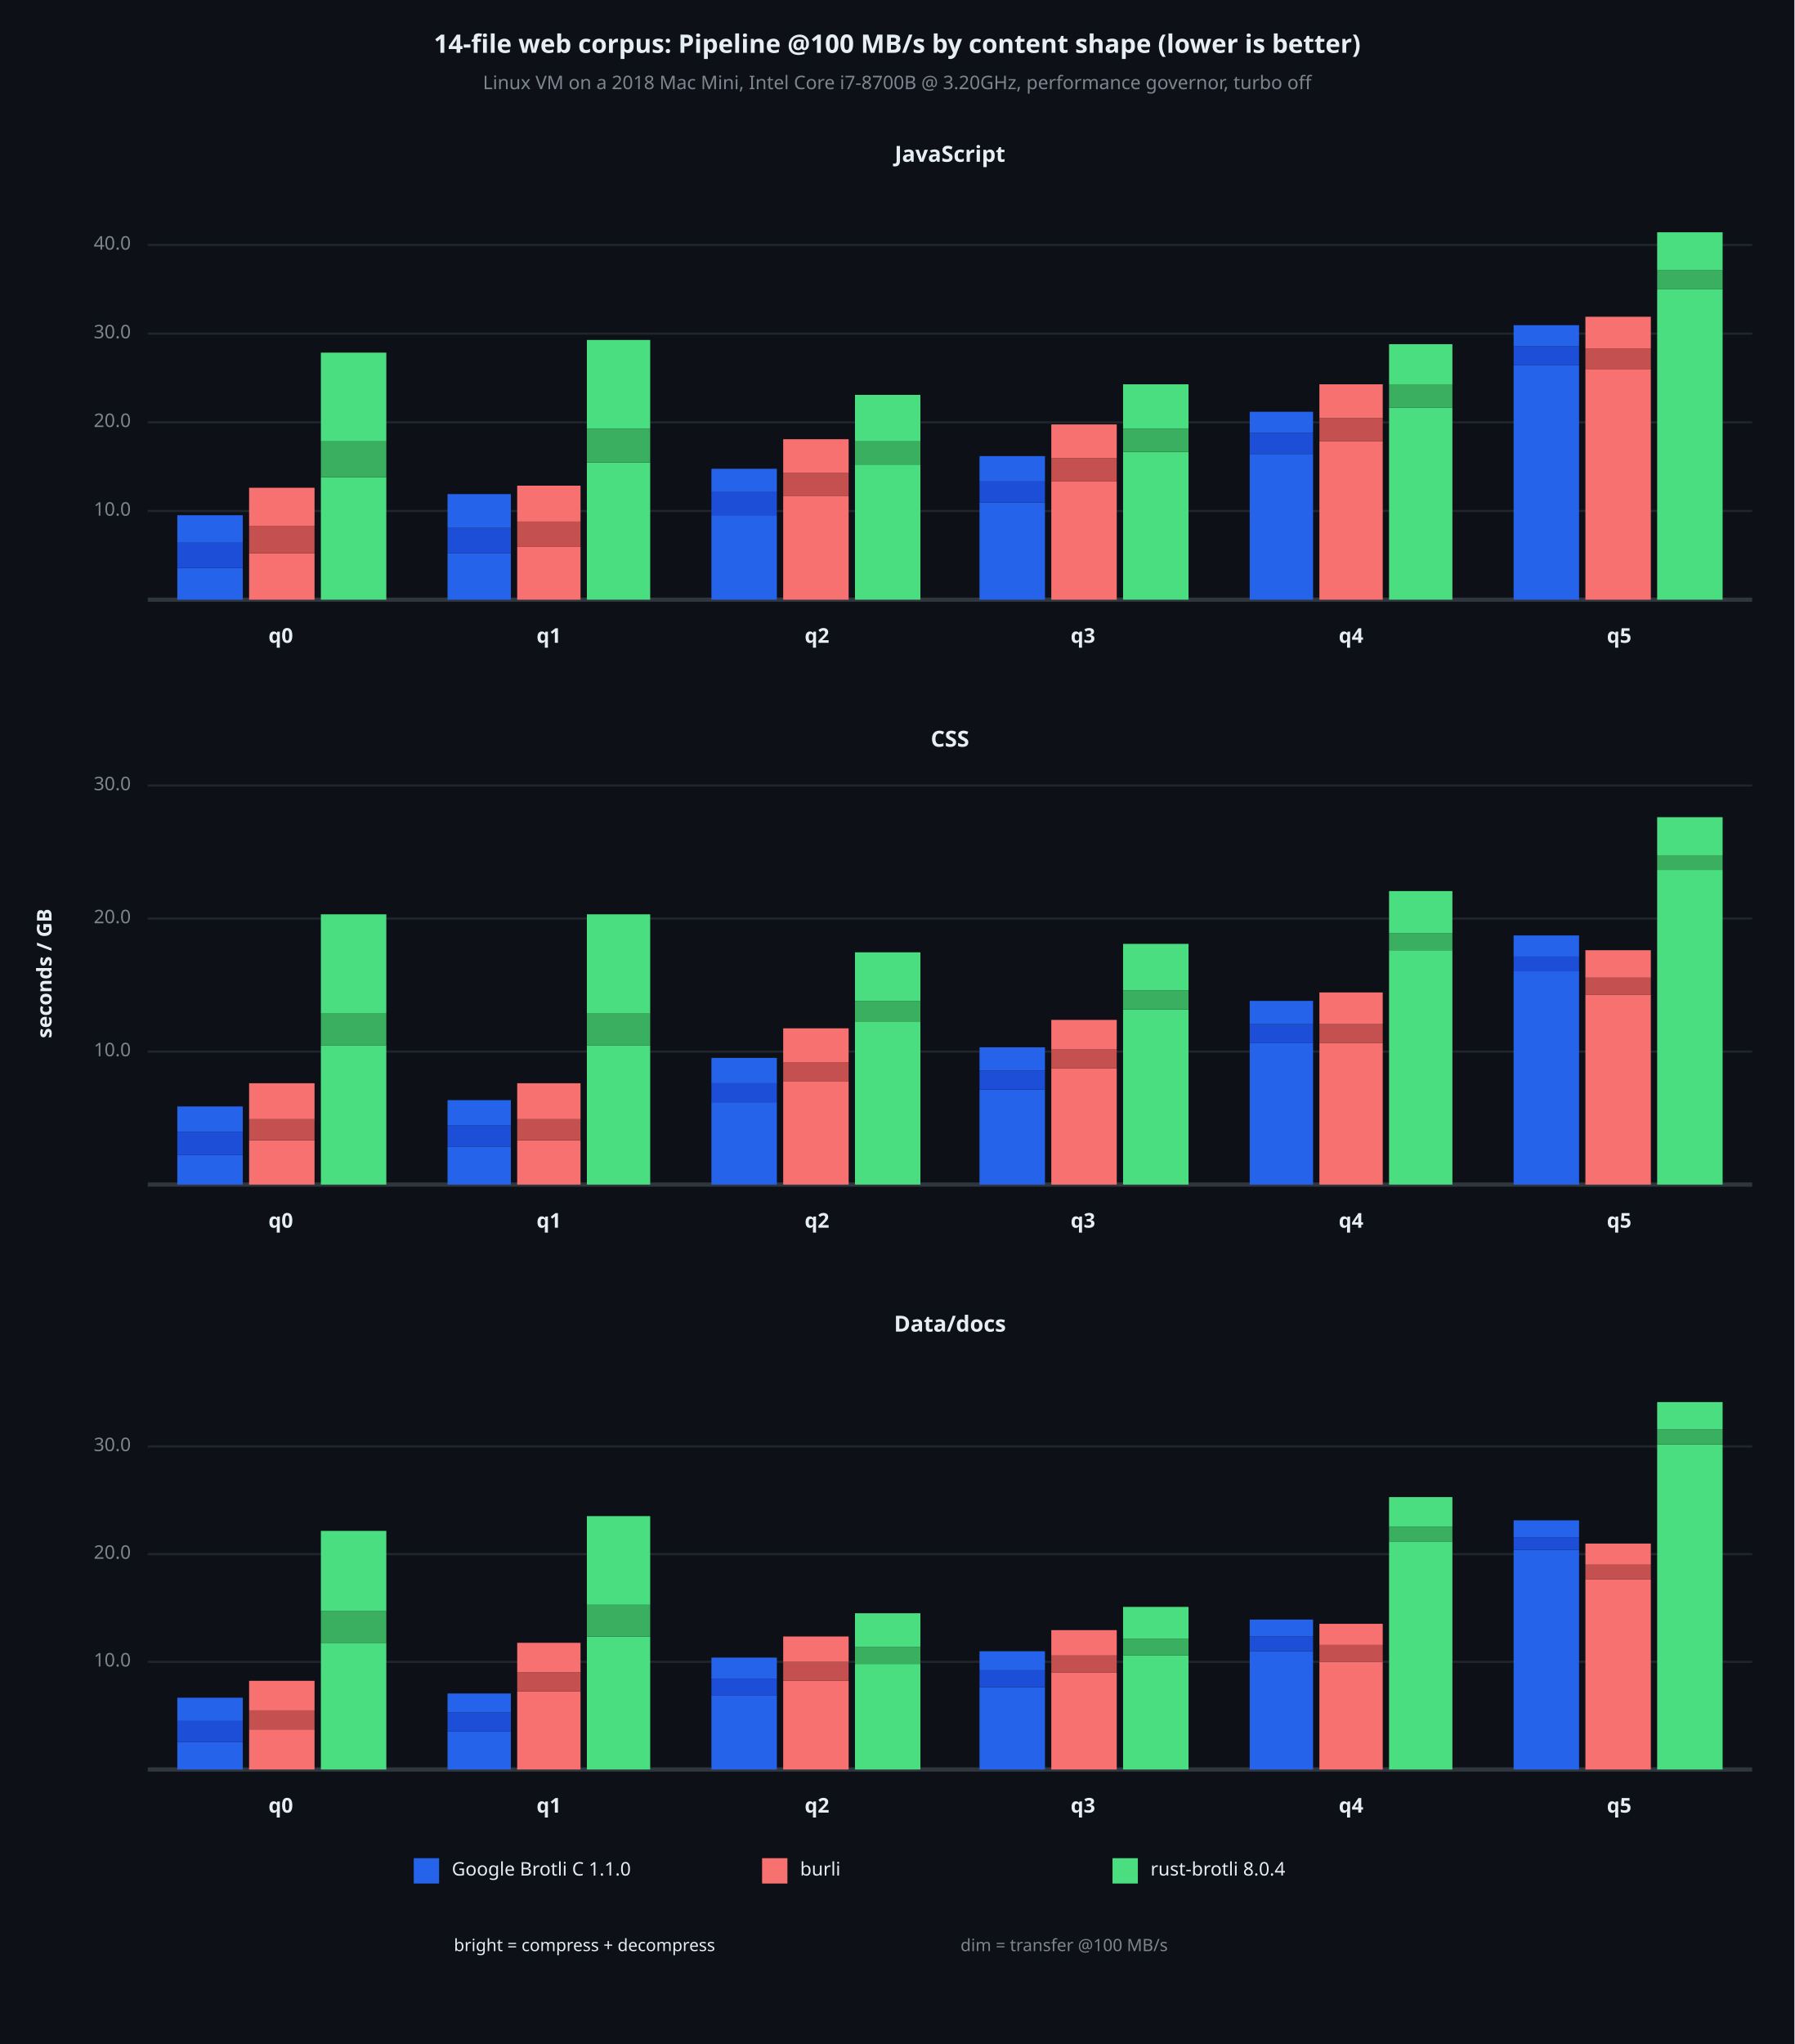
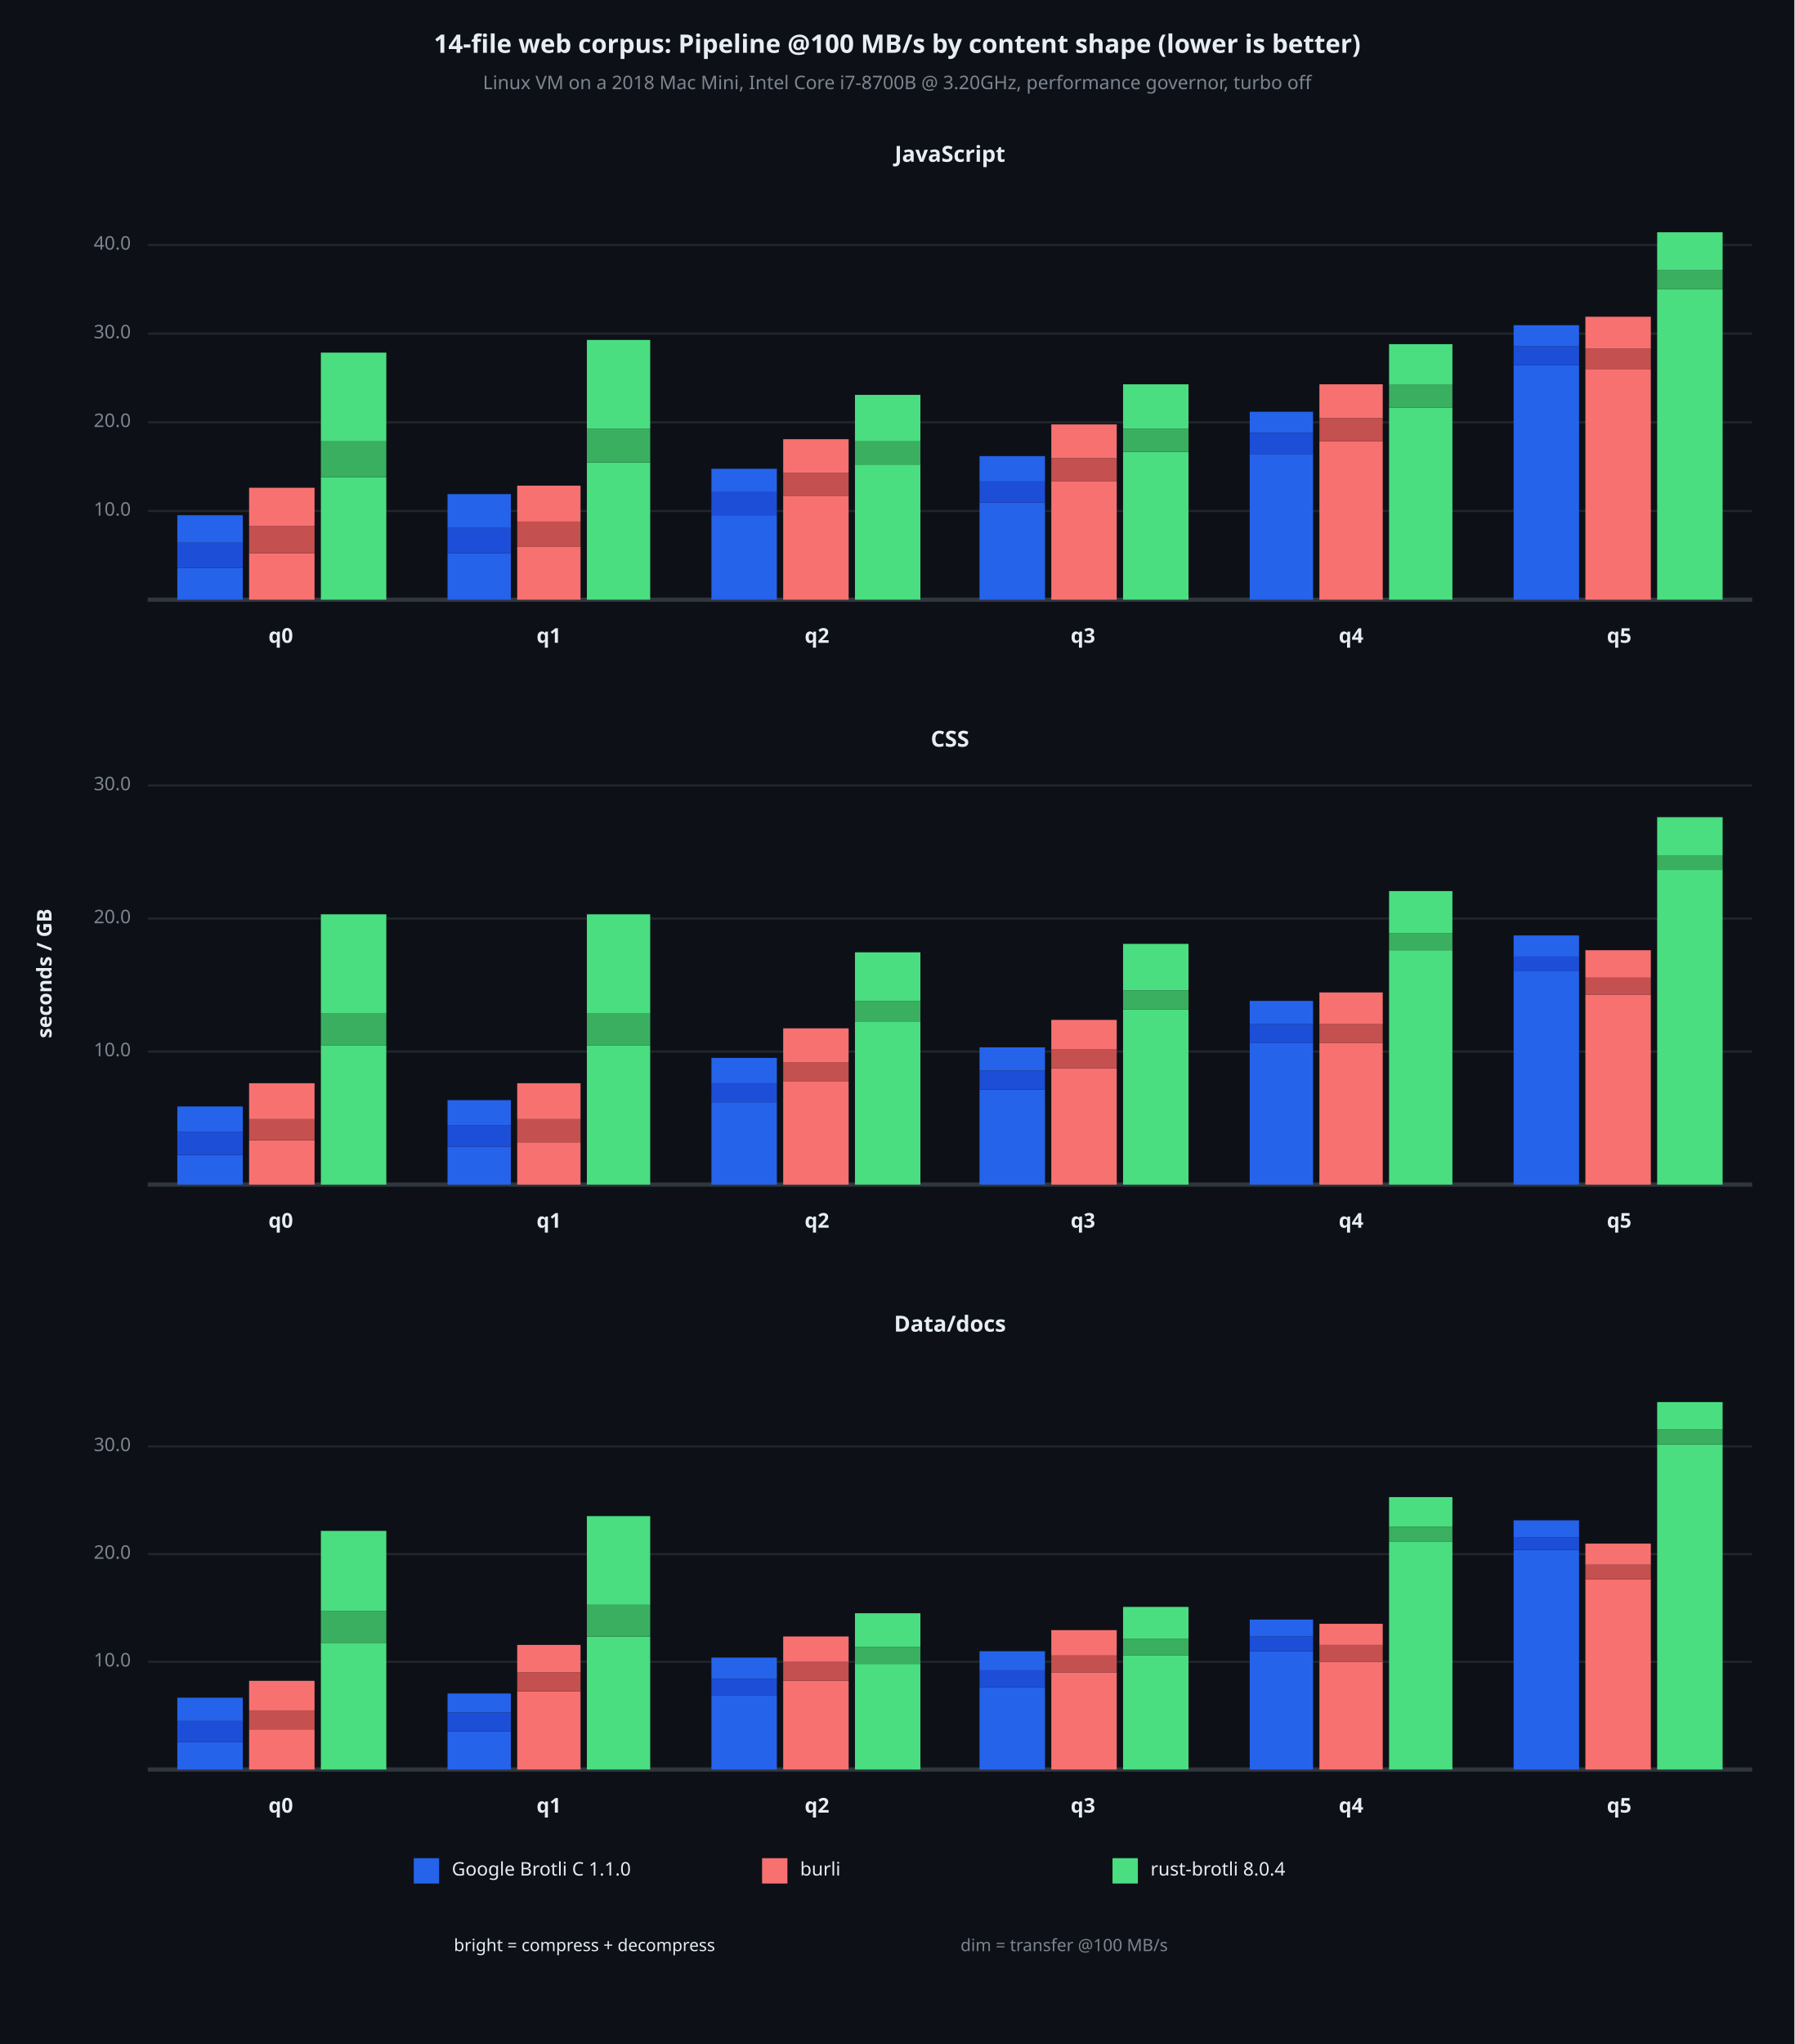
<svg xmlns="http://www.w3.org/2000/svg" viewBox="0 0 850 968" font-family="system-ui, -apple-system, sans-serif">
  <rect x="0" y="0" width="850" height="968" opacity="1" fill="#0D1117" stroke="none" />
  <text x="425" y="22" dy="0.5ex" text-anchor="middle" font-family="sans-serif" font-size="12.097" opacity="1" fill="#E6EDF3" font-weight="bold">
14-file web corpus: Pipeline @100 MB/s by content shape (lower is better)
</text>
  <text x="425" y="40" dy="0.5ex" text-anchor="middle" font-family="sans-serif" font-size="8.871" opacity="1" fill="#7D8590">
Linux VM on a 2018 Mac Mini, Intel Core i7-8700B @ 3.20GHz, performance governor, turbo off
</text>
  <text x="22" y="461" dy="0.5ex" text-anchor="middle" font-family="sans-serif" font-size="9.677" opacity="1" fill="#E6EDF3" font-weight="bold" transform="rotate(270, 22, 461)">
seconds / GB
</text>
  <text x="450" y="74" dy="0.5ex" text-anchor="middle" font-family="sans-serif" font-size="10.484" opacity="1" fill="#E6EDF3" font-weight="bold">
JavaScript
</text>
  <polyline fill="none" opacity="1" stroke="#21262D" stroke-width="1" points="70,242 830,242 " />
  <text x="62" y="242" dy="0.5ex" text-anchor="end" font-family="sans-serif" font-size="8.871" opacity="1" fill="#7D8590">
10.0
</text>
  <polyline fill="none" opacity="1" stroke="#21262D" stroke-width="1" points="70,200 830,200 " />
  <text x="62" y="200" dy="0.5ex" text-anchor="end" font-family="sans-serif" font-size="8.871" opacity="1" fill="#7D8590">
20.0
</text>
  <polyline fill="none" opacity="1" stroke="#21262D" stroke-width="1" points="70,158 830,158 " />
  <text x="62" y="158" dy="0.5ex" text-anchor="end" font-family="sans-serif" font-size="8.871" opacity="1" fill="#7D8590">
30.0
</text>
  <polyline fill="none" opacity="1" stroke="#21262D" stroke-width="1" points="70,116 830,116 " />
  <text x="62" y="116" dy="0.5ex" text-anchor="end" font-family="sans-serif" font-size="8.871" opacity="1" fill="#7D8590">
40.0
</text>
  <polyline fill="none" opacity="1" stroke="#30363D" stroke-width="2" points="70,284 830,284 " />
  <rect x="84" y="269" width="31" height="15" opacity="1" fill="#2563EB" stroke="none" />
  <rect x="84" y="257" width="31" height="12" opacity="1" fill="#1D4ED8" stroke="none" />
  <rect x="84" y="244" width="31" height="13" opacity="1" fill="#2563EB" stroke="none" />
  <rect x="118" y="262" width="31" height="22" opacity="1" fill="#F87171" stroke="none" />
  <rect x="118" y="249" width="31" height="13" opacity="1" fill="#C45050" stroke="none" />
  <rect x="118" y="231" width="31" height="18" opacity="1" fill="#F87171" stroke="none" />
  <rect x="152" y="226" width="31" height="58" opacity="1" fill="#4ADE80" stroke="none" />
  <rect x="152" y="209" width="31" height="17" opacity="1" fill="#3AAF60" stroke="none" />
  <rect x="152" y="167" width="31" height="42" opacity="1" fill="#4ADE80" stroke="none" />
  <text x="133" y="302" dy="0.5ex" text-anchor="middle" font-family="sans-serif" font-size="9.677" opacity="1" fill="#E6EDF3" font-weight="bold">
q0
</text>
  <rect x="212" y="262" width="30" height="22" opacity="1" fill="#2563EB" stroke="none" />
  <rect x="212" y="250" width="30" height="12" opacity="1" fill="#1D4ED8" stroke="none" />
  <rect x="212" y="234" width="30" height="16" opacity="1" fill="#2563EB" stroke="none" />
  <rect x="245" y="259" width="30" height="25" opacity="1" fill="#F87171" stroke="none" />
  <rect x="245" y="247" width="30" height="12" opacity="1" fill="#C45050" stroke="none" />
  <rect x="245" y="230" width="30" height="17" opacity="1" fill="#F87171" stroke="none" />
  <rect x="278" y="219" width="30" height="65" opacity="1" fill="#4ADE80" stroke="none" />
  <rect x="278" y="203" width="30" height="16" opacity="1" fill="#3AAF60" stroke="none" />
  <rect x="278" y="161" width="30" height="42" opacity="1" fill="#4ADE80" stroke="none" />
  <text x="260" y="302" dy="0.5ex" text-anchor="middle" font-family="sans-serif" font-size="9.677" opacity="1" fill="#E6EDF3" font-weight="bold">
q1
</text>
  <rect x="337" y="244" width="31" height="40" opacity="1" fill="#2563EB" stroke="none" />
  <rect x="337" y="233" width="31" height="11" opacity="1" fill="#1D4ED8" stroke="none" />
  <rect x="337" y="222" width="31" height="11" opacity="1" fill="#2563EB" stroke="none" />
  <rect x="371" y="235" width="31" height="49" opacity="1" fill="#F87171" stroke="none" />
  <rect x="371" y="224" width="31" height="11" opacity="1" fill="#C45050" stroke="none" />
  <rect x="371" y="208" width="31" height="16" opacity="1" fill="#F87171" stroke="none" />
  <rect x="405" y="220" width="31" height="64" opacity="1" fill="#4ADE80" stroke="none" />
  <rect x="405" y="209" width="31" height="11" opacity="1" fill="#3AAF60" stroke="none" />
  <rect x="405" y="187" width="31" height="22" opacity="1" fill="#4ADE80" stroke="none" />
  <text x="387" y="302" dy="0.5ex" text-anchor="middle" font-family="sans-serif" font-size="9.677" opacity="1" fill="#E6EDF3" font-weight="bold">
q2
</text>
  <rect x="464" y="238" width="31" height="46" opacity="1" fill="#2563EB" stroke="none" />
  <rect x="464" y="228" width="31" height="10" opacity="1" fill="#1D4ED8" stroke="none" />
  <rect x="464" y="216" width="31" height="12" opacity="1" fill="#2563EB" stroke="none" />
  <rect x="498" y="228" width="31" height="56" opacity="1" fill="#F87171" stroke="none" />
  <rect x="498" y="217" width="31" height="11" opacity="1" fill="#C45050" stroke="none" />
  <rect x="498" y="201" width="31" height="16" opacity="1" fill="#F87171" stroke="none" />
  <rect x="532" y="214" width="31" height="70" opacity="1" fill="#4ADE80" stroke="none" />
  <rect x="532" y="203" width="31" height="11" opacity="1" fill="#3AAF60" stroke="none" />
  <rect x="532" y="182" width="31" height="21" opacity="1" fill="#4ADE80" stroke="none" />
  <text x="513" y="302" dy="0.5ex" text-anchor="middle" font-family="sans-serif" font-size="9.677" opacity="1" fill="#E6EDF3" font-weight="bold">
q3
</text>
  <rect x="592" y="215" width="30" height="69" opacity="1" fill="#2563EB" stroke="none" />
  <rect x="592" y="205" width="30" height="10" opacity="1" fill="#1D4ED8" stroke="none" />
  <rect x="592" y="195" width="30" height="10" opacity="1" fill="#2563EB" stroke="none" />
  <rect x="625" y="209" width="30" height="75" opacity="1" fill="#F87171" stroke="none" />
  <rect x="625" y="198" width="30" height="11" opacity="1" fill="#C45050" stroke="none" />
  <rect x="625" y="182" width="30" height="16" opacity="1" fill="#F87171" stroke="none" />
  <rect x="658" y="193" width="30" height="91" opacity="1" fill="#4ADE80" stroke="none" />
  <rect x="658" y="182" width="30" height="11" opacity="1" fill="#3AAF60" stroke="none" />
  <rect x="658" y="163" width="30" height="19" opacity="1" fill="#4ADE80" stroke="none" />
  <text x="640" y="302" dy="0.5ex" text-anchor="middle" font-family="sans-serif" font-size="9.677" opacity="1" fill="#E6EDF3" font-weight="bold">
q4
</text>
  <rect x="717" y="173" width="31" height="111" opacity="1" fill="#2563EB" stroke="none" />
  <rect x="717" y="164" width="31" height="9" opacity="1" fill="#1D4ED8" stroke="none" />
  <rect x="717" y="154" width="31" height="10" opacity="1" fill="#2563EB" stroke="none" />
  <rect x="751" y="175" width="31" height="109" opacity="1" fill="#F87171" stroke="none" />
  <rect x="751" y="165" width="31" height="10" opacity="1" fill="#C45050" stroke="none" />
  <rect x="751" y="150" width="31" height="15" opacity="1" fill="#F87171" stroke="none" />
  <rect x="785" y="137" width="31" height="147" opacity="1" fill="#4ADE80" stroke="none" />
  <rect x="785" y="128" width="31" height="9" opacity="1" fill="#3AAF60" stroke="none" />
  <rect x="785" y="110" width="31" height="18" opacity="1" fill="#4ADE80" stroke="none" />
  <text x="767" y="302" dy="0.5ex" text-anchor="middle" font-family="sans-serif" font-size="9.677" opacity="1" fill="#E6EDF3" font-weight="bold">
q5
</text>
  <text x="450" y="351" dy="0.5ex" text-anchor="middle" font-family="sans-serif" font-size="10.484" opacity="1" fill="#E6EDF3" font-weight="bold">
CSS
</text>
  <polyline fill="none" opacity="1" stroke="#21262D" stroke-width="1" points="70,498 830,498 " />
  <text x="62" y="498" dy="0.5ex" text-anchor="end" font-family="sans-serif" font-size="8.871" opacity="1" fill="#7D8590">
10.0
</text>
  <polyline fill="none" opacity="1" stroke="#21262D" stroke-width="1" points="70,435 830,435 " />
  <text x="62" y="435" dy="0.5ex" text-anchor="end" font-family="sans-serif" font-size="8.871" opacity="1" fill="#7D8590">
20.0
</text>
  <polyline fill="none" opacity="1" stroke="#21262D" stroke-width="1" points="70,372 830,372 " />
  <text x="62" y="372" dy="0.5ex" text-anchor="end" font-family="sans-serif" font-size="8.871" opacity="1" fill="#7D8590">
30.0
</text>
  <polyline fill="none" opacity="1" stroke="#30363D" stroke-width="2" points="70,561 830,561 " />
  <rect x="84" y="547" width="31" height="14" opacity="1" fill="#2563EB" stroke="none" />
  <rect x="84" y="536" width="31" height="11" opacity="1" fill="#1D4ED8" stroke="none" />
  <rect x="84" y="524" width="31" height="12" opacity="1" fill="#2563EB" stroke="none" />
  <rect x="118" y="540" width="31" height="21" opacity="1" fill="#F87171" stroke="none" />
  <rect x="118" y="530" width="31" height="10" opacity="1" fill="#C45050" stroke="none" />
  <rect x="118" y="513" width="31" height="17" opacity="1" fill="#F87171" stroke="none" />
  <rect x="152" y="495" width="31" height="66" opacity="1" fill="#4ADE80" stroke="none" />
  <rect x="152" y="480" width="31" height="15" opacity="1" fill="#3AAF60" stroke="none" />
  <rect x="152" y="433" width="31" height="47" opacity="1" fill="#4ADE80" stroke="none" />
  <text x="133" y="579" dy="0.5ex" text-anchor="middle" font-family="sans-serif" font-size="9.677" opacity="1" fill="#E6EDF3" font-weight="bold">
q0
</text>
  <rect x="212" y="543" width="30" height="18" opacity="1" fill="#2563EB" stroke="none" />
  <rect x="212" y="533" width="30" height="10" opacity="1" fill="#1D4ED8" stroke="none" />
  <rect x="212" y="521" width="30" height="12" opacity="1" fill="#2563EB" stroke="none" />
-   <rect x="245" y="540" width="30" height="21" opacity="1" fill="#F87171" stroke="none" />
-   <rect x="245" y="530" width="30" height="10" opacity="1" fill="#C45050" stroke="none" />
+   <rect x="245" y="541" width="30" height="20" opacity="1" fill="#F87171" stroke="none" />
+   <rect x="245" y="530" width="30" height="11" opacity="1" fill="#C45050" stroke="none" />
  <rect x="245" y="513" width="30" height="17" opacity="1" fill="#F87171" stroke="none" />
  <rect x="278" y="495" width="30" height="66" opacity="1" fill="#4ADE80" stroke="none" />
  <rect x="278" y="480" width="30" height="15" opacity="1" fill="#3AAF60" stroke="none" />
  <rect x="278" y="433" width="30" height="47" opacity="1" fill="#4ADE80" stroke="none" />
  <text x="260" y="579" dy="0.5ex" text-anchor="middle" font-family="sans-serif" font-size="9.677" opacity="1" fill="#E6EDF3" font-weight="bold">
q1
</text>
  <rect x="337" y="522" width="31" height="39" opacity="1" fill="#2563EB" stroke="none" />
  <rect x="337" y="513" width="31" height="9" opacity="1" fill="#1D4ED8" stroke="none" />
  <rect x="337" y="501" width="31" height="12" opacity="1" fill="#2563EB" stroke="none" />
  <rect x="371" y="512" width="31" height="49" opacity="1" fill="#F87171" stroke="none" />
  <rect x="371" y="503" width="31" height="9" opacity="1" fill="#C45050" stroke="none" />
  <rect x="371" y="487" width="31" height="16" opacity="1" fill="#F87171" stroke="none" />
  <rect x="405" y="484" width="31" height="77" opacity="1" fill="#4ADE80" stroke="none" />
  <rect x="405" y="474" width="31" height="10" opacity="1" fill="#3AAF60" stroke="none" />
  <rect x="405" y="451" width="31" height="23" opacity="1" fill="#4ADE80" stroke="none" />
  <text x="387" y="579" dy="0.5ex" text-anchor="middle" font-family="sans-serif" font-size="9.677" opacity="1" fill="#E6EDF3" font-weight="bold">
q2
</text>
  <rect x="464" y="516" width="31" height="45" opacity="1" fill="#2563EB" stroke="none" />
  <rect x="464" y="507" width="31" height="9" opacity="1" fill="#1D4ED8" stroke="none" />
  <rect x="464" y="496" width="31" height="11" opacity="1" fill="#2563EB" stroke="none" />
  <rect x="498" y="506" width="31" height="55" opacity="1" fill="#F87171" stroke="none" />
  <rect x="498" y="497" width="31" height="9" opacity="1" fill="#C45050" stroke="none" />
  <rect x="498" y="483" width="31" height="14" opacity="1" fill="#F87171" stroke="none" />
  <rect x="532" y="478" width="31" height="83" opacity="1" fill="#4ADE80" stroke="none" />
  <rect x="532" y="469" width="31" height="9" opacity="1" fill="#3AAF60" stroke="none" />
  <rect x="532" y="447" width="31" height="22" opacity="1" fill="#4ADE80" stroke="none" />
  <text x="513" y="579" dy="0.5ex" text-anchor="middle" font-family="sans-serif" font-size="9.677" opacity="1" fill="#E6EDF3" font-weight="bold">
q3
</text>
  <rect x="592" y="494" width="30" height="67" opacity="1" fill="#2563EB" stroke="none" />
  <rect x="592" y="485" width="30" height="9" opacity="1" fill="#1D4ED8" stroke="none" />
  <rect x="592" y="474" width="30" height="11" opacity="1" fill="#2563EB" stroke="none" />
  <rect x="625" y="494" width="30" height="67" opacity="1" fill="#F87171" stroke="none" />
  <rect x="625" y="485" width="30" height="9" opacity="1" fill="#C45050" stroke="none" />
  <rect x="625" y="470" width="30" height="15" opacity="1" fill="#F87171" stroke="none" />
  <rect x="658" y="450" width="30" height="111" opacity="1" fill="#4ADE80" stroke="none" />
  <rect x="658" y="442" width="30" height="8" opacity="1" fill="#3AAF60" stroke="none" />
  <rect x="658" y="422" width="30" height="20" opacity="1" fill="#4ADE80" stroke="none" />
  <text x="640" y="579" dy="0.5ex" text-anchor="middle" font-family="sans-serif" font-size="9.677" opacity="1" fill="#E6EDF3" font-weight="bold">
q4
</text>
  <rect x="717" y="460" width="31" height="101" opacity="1" fill="#2563EB" stroke="none" />
  <rect x="717" y="453" width="31" height="7" opacity="1" fill="#1D4ED8" stroke="none" />
  <rect x="717" y="443" width="31" height="10" opacity="1" fill="#2563EB" stroke="none" />
  <rect x="751" y="471" width="31" height="90" opacity="1" fill="#F87171" stroke="none" />
  <rect x="751" y="463" width="31" height="8" opacity="1" fill="#C45050" stroke="none" />
  <rect x="751" y="450" width="31" height="13" opacity="1" fill="#F87171" stroke="none" />
  <rect x="785" y="412" width="31" height="149" opacity="1" fill="#4ADE80" stroke="none" />
  <rect x="785" y="405" width="31" height="7" opacity="1" fill="#3AAF60" stroke="none" />
  <rect x="785" y="387" width="31" height="18" opacity="1" fill="#4ADE80" stroke="none" />
  <text x="767" y="579" dy="0.5ex" text-anchor="middle" font-family="sans-serif" font-size="9.677" opacity="1" fill="#E6EDF3" font-weight="bold">
q5
</text>
  <text x="450" y="628" dy="0.5ex" text-anchor="middle" font-family="sans-serif" font-size="10.484" opacity="1" fill="#E6EDF3" font-weight="bold">
Data/docs
</text>
  <polyline fill="none" opacity="1" stroke="#21262D" stroke-width="1" points="70,787 830,787 " />
  <text x="62" y="787" dy="0.5ex" text-anchor="end" font-family="sans-serif" font-size="8.871" opacity="1" fill="#7D8590">
10.0
</text>
  <polyline fill="none" opacity="1" stroke="#21262D" stroke-width="1" points="70,736 830,736 " />
  <text x="62" y="736" dy="0.5ex" text-anchor="end" font-family="sans-serif" font-size="8.871" opacity="1" fill="#7D8590">
20.0
</text>
  <polyline fill="none" opacity="1" stroke="#21262D" stroke-width="1" points="70,685 830,685 " />
  <text x="62" y="685" dy="0.5ex" text-anchor="end" font-family="sans-serif" font-size="8.871" opacity="1" fill="#7D8590">
30.0
</text>
  <polyline fill="none" opacity="1" stroke="#30363D" stroke-width="2" points="70,838 830,838 " />
  <rect x="84" y="825" width="31" height="13" opacity="1" fill="#2563EB" stroke="none" />
  <rect x="84" y="815" width="31" height="10" opacity="1" fill="#1D4ED8" stroke="none" />
  <rect x="84" y="804" width="31" height="11" opacity="1" fill="#2563EB" stroke="none" />
  <rect x="118" y="819" width="31" height="19" opacity="1" fill="#F87171" stroke="none" />
  <rect x="118" y="810" width="31" height="9" opacity="1" fill="#C45050" stroke="none" />
  <rect x="118" y="796" width="31" height="14" opacity="1" fill="#F87171" stroke="none" />
  <rect x="152" y="778" width="31" height="60" opacity="1" fill="#4ADE80" stroke="none" />
  <rect x="152" y="763" width="31" height="15" opacity="1" fill="#3AAF60" stroke="none" />
  <rect x="152" y="725" width="31" height="38" opacity="1" fill="#4ADE80" stroke="none" />
  <text x="133" y="856" dy="0.5ex" text-anchor="middle" font-family="sans-serif" font-size="9.677" opacity="1" fill="#E6EDF3" font-weight="bold">
q0
</text>
  <rect x="212" y="820" width="30" height="18" opacity="1" fill="#2563EB" stroke="none" />
  <rect x="212" y="811" width="30" height="9" opacity="1" fill="#1D4ED8" stroke="none" />
  <rect x="212" y="802" width="30" height="9" opacity="1" fill="#2563EB" stroke="none" />
  <rect x="245" y="801" width="30" height="37" opacity="1" fill="#F87171" stroke="none" />
  <rect x="245" y="792" width="30" height="9" opacity="1" fill="#C45050" stroke="none" />
-   <rect x="245" y="778" width="30" height="14" opacity="1" fill="#F87171" stroke="none" />
+   <rect x="245" y="779" width="30" height="13" opacity="1" fill="#F87171" stroke="none" />
  <rect x="278" y="775" width="30" height="63" opacity="1" fill="#4ADE80" stroke="none" />
  <rect x="278" y="760" width="30" height="15" opacity="1" fill="#3AAF60" stroke="none" />
  <rect x="278" y="718" width="30" height="42" opacity="1" fill="#4ADE80" stroke="none" />
  <text x="260" y="856" dy="0.5ex" text-anchor="middle" font-family="sans-serif" font-size="9.677" opacity="1" fill="#E6EDF3" font-weight="bold">
q1
</text>
  <rect x="337" y="803" width="31" height="35" opacity="1" fill="#2563EB" stroke="none" />
  <rect x="337" y="795" width="31" height="8" opacity="1" fill="#1D4ED8" stroke="none" />
  <rect x="337" y="785" width="31" height="10" opacity="1" fill="#2563EB" stroke="none" />
  <rect x="371" y="796" width="31" height="42" opacity="1" fill="#F87171" stroke="none" />
  <rect x="371" y="787" width="31" height="9" opacity="1" fill="#C45050" stroke="none" />
  <rect x="371" y="775" width="31" height="12" opacity="1" fill="#F87171" stroke="none" />
  <rect x="405" y="788" width="31" height="50" opacity="1" fill="#4ADE80" stroke="none" />
  <rect x="405" y="780" width="31" height="8" opacity="1" fill="#3AAF60" stroke="none" />
  <rect x="405" y="764" width="31" height="16" opacity="1" fill="#4ADE80" stroke="none" />
  <text x="387" y="856" dy="0.5ex" text-anchor="middle" font-family="sans-serif" font-size="9.677" opacity="1" fill="#E6EDF3" font-weight="bold">
q2
</text>
  <rect x="464" y="799" width="31" height="39" opacity="1" fill="#2563EB" stroke="none" />
  <rect x="464" y="791" width="31" height="8" opacity="1" fill="#1D4ED8" stroke="none" />
  <rect x="464" y="782" width="31" height="9" opacity="1" fill="#2563EB" stroke="none" />
  <rect x="498" y="792" width="31" height="46" opacity="1" fill="#F87171" stroke="none" />
  <rect x="498" y="784" width="31" height="8" opacity="1" fill="#C45050" stroke="none" />
  <rect x="498" y="772" width="31" height="12" opacity="1" fill="#F87171" stroke="none" />
  <rect x="532" y="784" width="31" height="54" opacity="1" fill="#4ADE80" stroke="none" />
  <rect x="532" y="776" width="31" height="8" opacity="1" fill="#3AAF60" stroke="none" />
  <rect x="532" y="761" width="31" height="15" opacity="1" fill="#4ADE80" stroke="none" />
  <text x="513" y="856" dy="0.5ex" text-anchor="middle" font-family="sans-serif" font-size="9.677" opacity="1" fill="#E6EDF3" font-weight="bold">
q3
</text>
  <rect x="592" y="782" width="30" height="56" opacity="1" fill="#2563EB" stroke="none" />
  <rect x="592" y="775" width="30" height="7" opacity="1" fill="#1D4ED8" stroke="none" />
  <rect x="592" y="767" width="30" height="8" opacity="1" fill="#2563EB" stroke="none" />
  <rect x="625" y="787" width="30" height="51" opacity="1" fill="#F87171" stroke="none" />
  <rect x="625" y="779" width="30" height="8" opacity="1" fill="#C45050" stroke="none" />
  <rect x="625" y="769" width="30" height="10" opacity="1" fill="#F87171" stroke="none" />
  <rect x="658" y="730" width="30" height="108" opacity="1" fill="#4ADE80" stroke="none" />
  <rect x="658" y="723" width="30" height="7" opacity="1" fill="#3AAF60" stroke="none" />
  <rect x="658" y="709" width="30" height="14" opacity="1" fill="#4ADE80" stroke="none" />
  <text x="640" y="856" dy="0.5ex" text-anchor="middle" font-family="sans-serif" font-size="9.677" opacity="1" fill="#E6EDF3" font-weight="bold">
q4
</text>
  <rect x="717" y="734" width="31" height="104" opacity="1" fill="#2563EB" stroke="none" />
  <rect x="717" y="728" width="31" height="6" opacity="1" fill="#1D4ED8" stroke="none" />
  <rect x="717" y="720" width="31" height="8" opacity="1" fill="#2563EB" stroke="none" />
  <rect x="751" y="748" width="31" height="90" opacity="1" fill="#F87171" stroke="none" />
  <rect x="751" y="741" width="31" height="7" opacity="1" fill="#C45050" stroke="none" />
  <rect x="751" y="731" width="31" height="10" opacity="1" fill="#F87171" stroke="none" />
  <rect x="785" y="684" width="31" height="154" opacity="1" fill="#4ADE80" stroke="none" />
  <rect x="785" y="677" width="31" height="7" opacity="1" fill="#3AAF60" stroke="none" />
  <rect x="785" y="664" width="31" height="13" opacity="1" fill="#4ADE80" stroke="none" />
  <text x="767" y="856" dy="0.5ex" text-anchor="middle" font-family="sans-serif" font-size="9.677" opacity="1" fill="#E6EDF3" font-weight="bold">
q5
</text>
  <rect x="196" y="880" width="12" height="12" opacity="1" fill="#2563EB" stroke="none" />
  <text x="214" y="886" dy="0.5ex" text-anchor="start" font-family="sans-serif" font-size="8.871" opacity="1" fill="#E6EDF3">
Google Brotli C 1.1.0
</text>
  <rect x="361" y="880" width="12" height="12" opacity="1" fill="#F87171" stroke="none" />
  <text x="379" y="886" dy="0.5ex" text-anchor="start" font-family="sans-serif" font-size="8.871" opacity="1" fill="#E6EDF3">
burli
</text>
  <rect x="527" y="880" width="12" height="12" opacity="1" fill="#4ADE80" stroke="none" />
  <text x="545" y="886" dy="0.5ex" text-anchor="start" font-family="sans-serif" font-size="8.871" opacity="1" fill="#E6EDF3">
rust-brotli 8.0.4
</text>
  <text x="215" y="922" dy="0.5ex" text-anchor="start" font-family="sans-serif" font-size="8.065" opacity="1" fill="#E6EDF3">
bright = compress + decompress
</text>
  <text x="455" y="922" dy="0.5ex" text-anchor="start" font-family="sans-serif" font-size="8.065" opacity="1" fill="#7D8590">
dim = transfer @100 MB/s
</text>
</svg>
